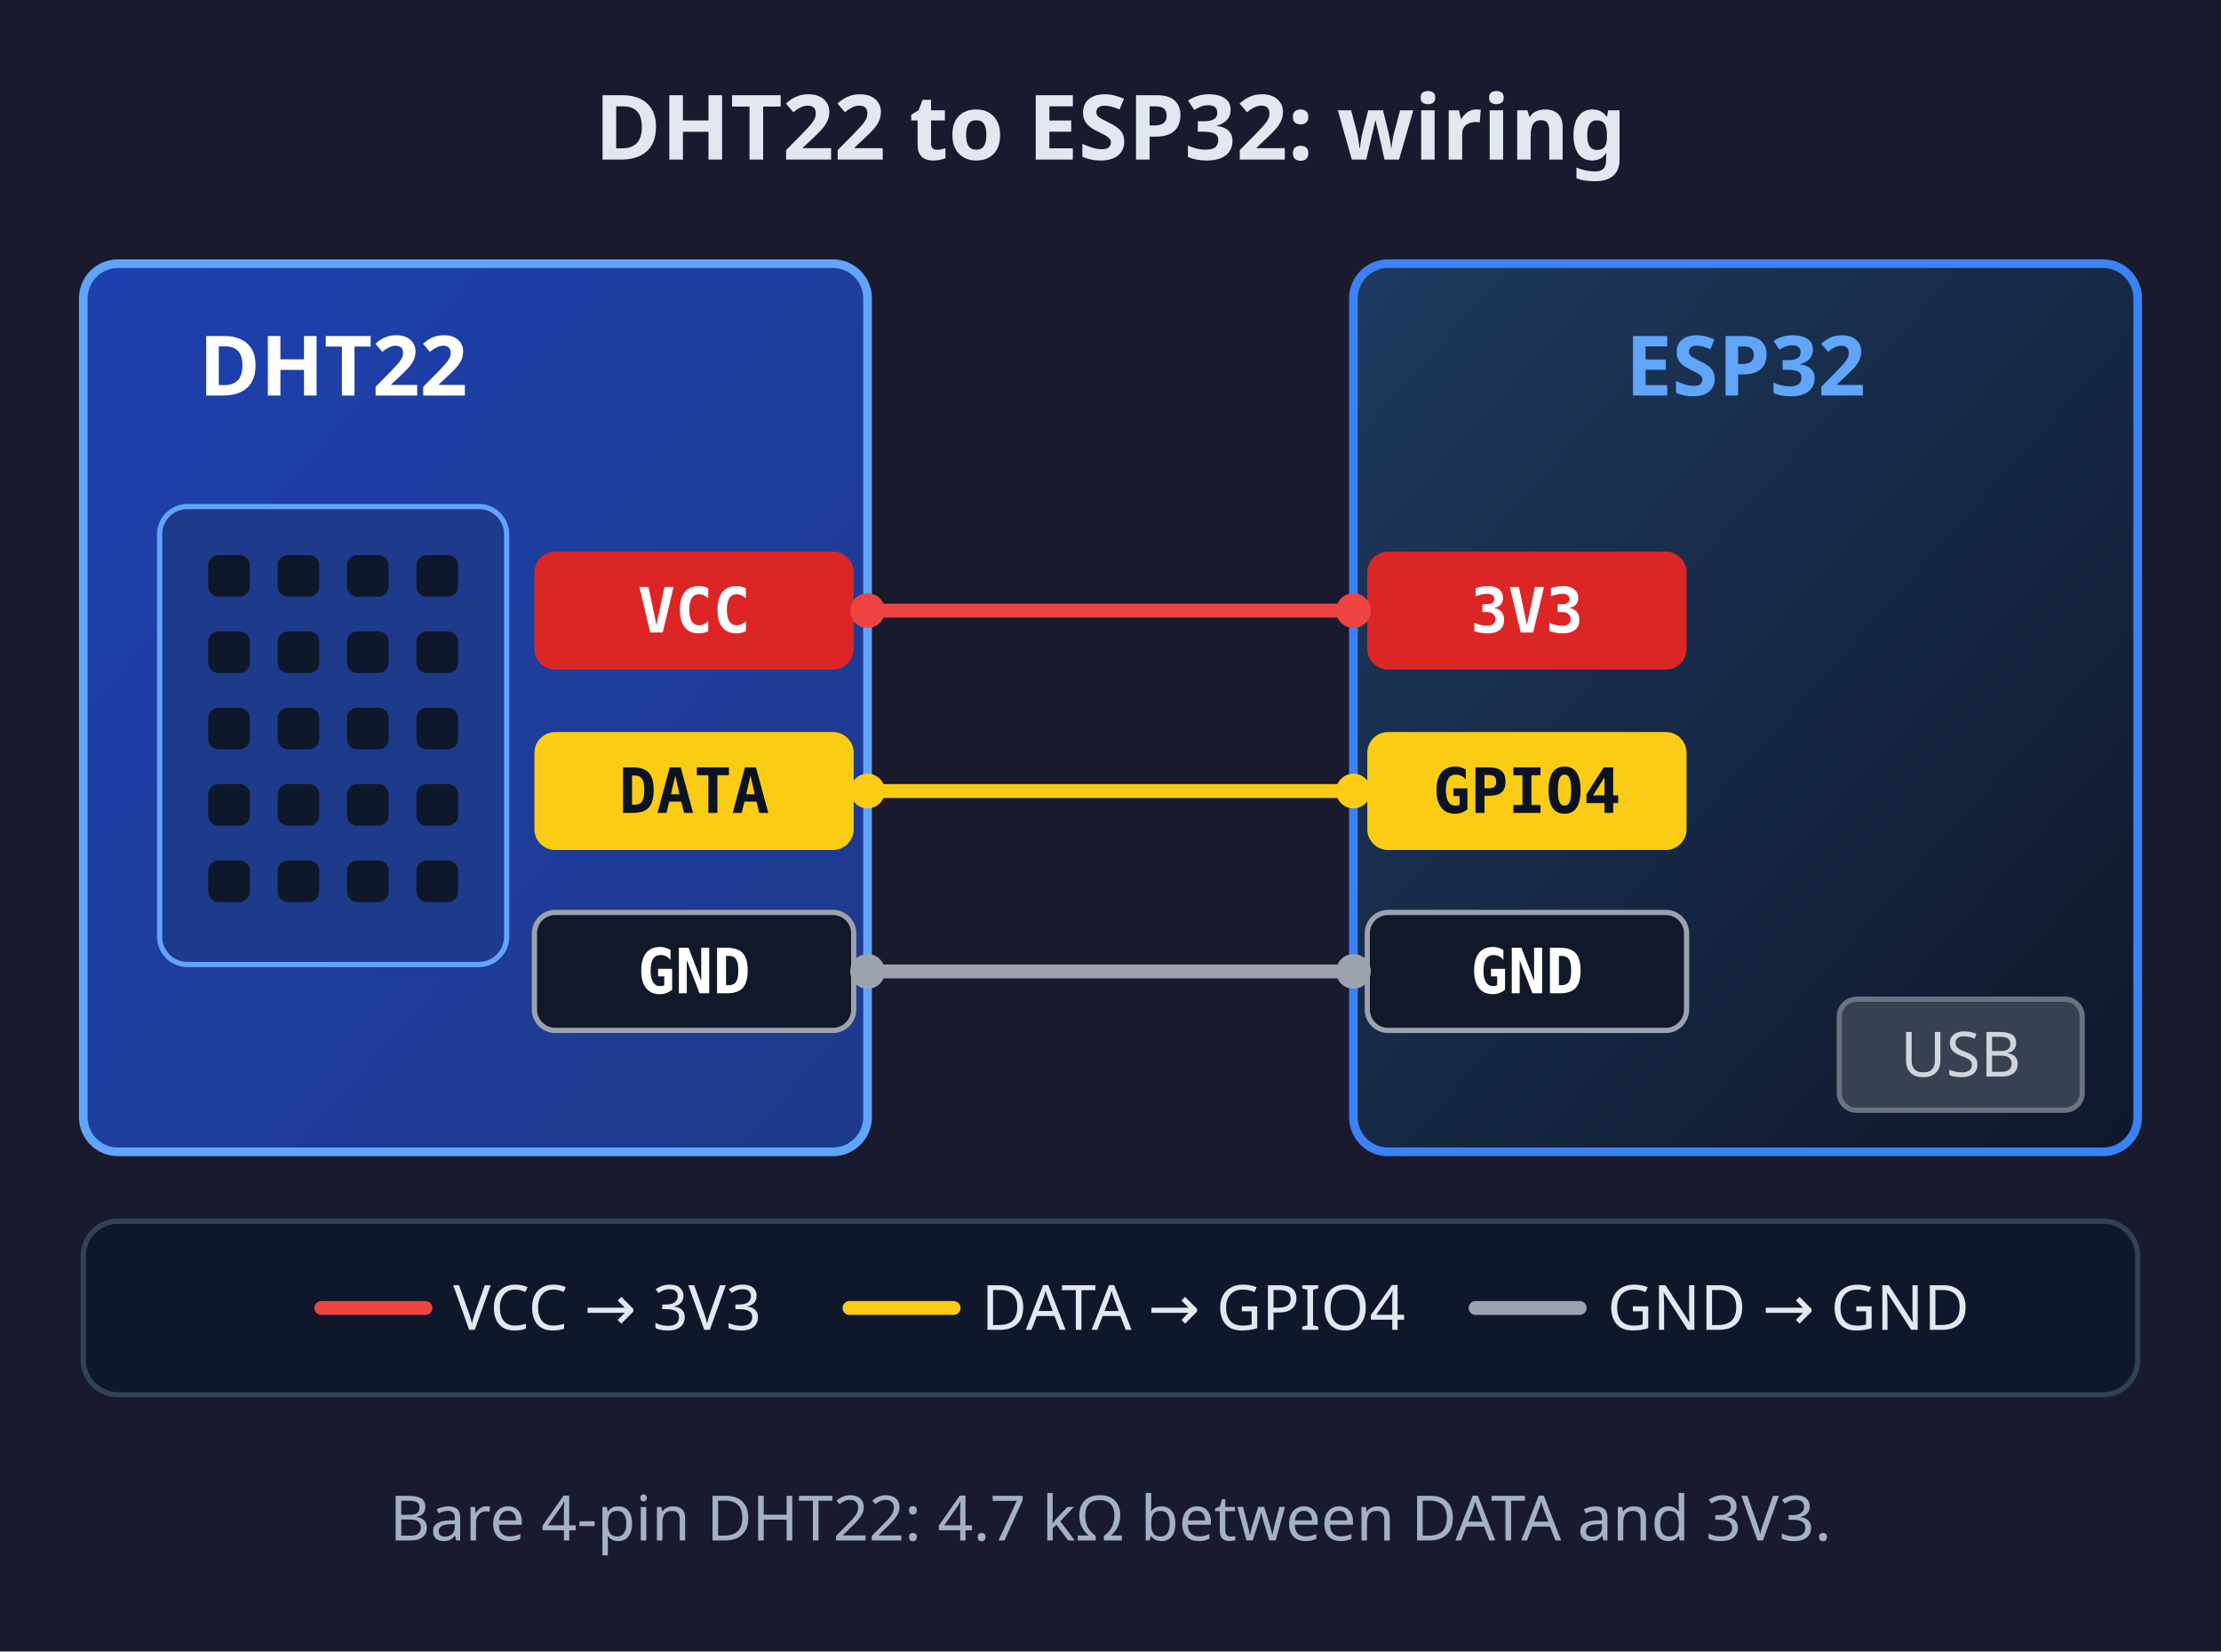
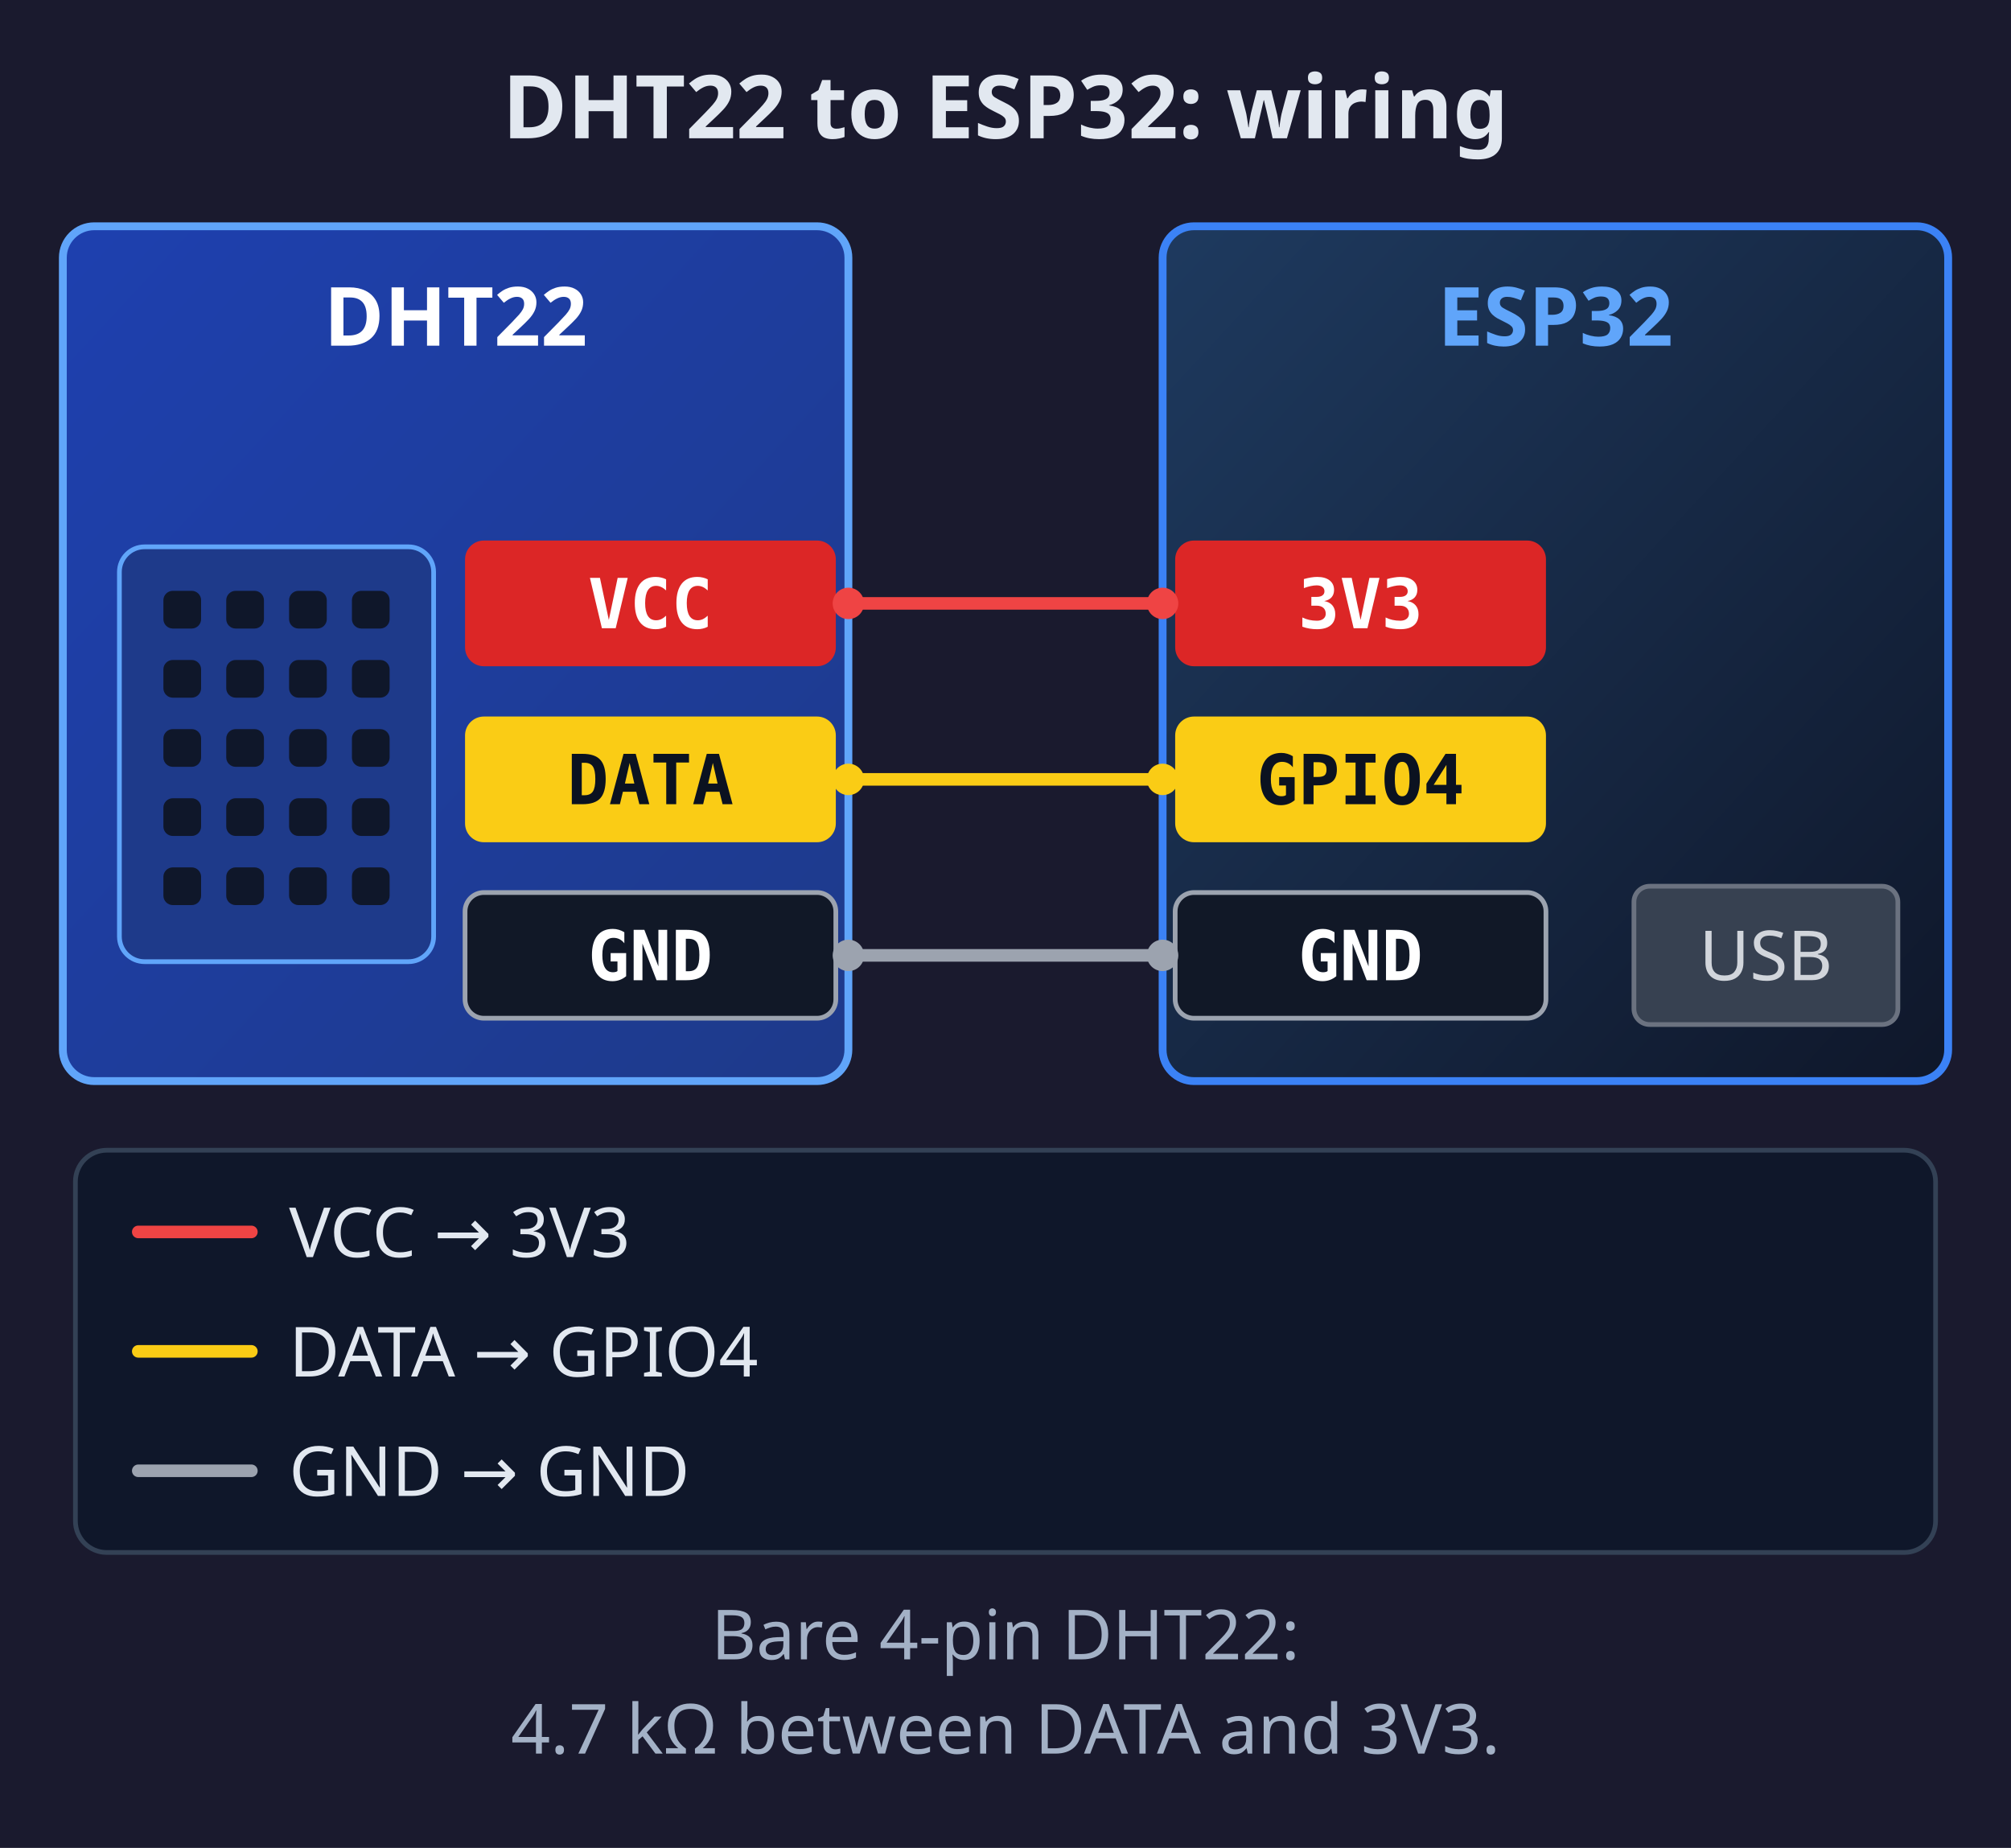
- <svg xmlns="http://www.w3.org/2000/svg" viewBox="0 0 640 476" role="img" lang="en" font-family="system-ui, sans-serif">
+ <svg xmlns="http://www.w3.org/2000/svg" viewBox="0 0 640 588" role="img" lang="en" font-family="system-ui, sans-serif">
  <defs>
    <linearGradient id="sensor" x1="0" y1="0" x2="1" y2="1">
      <stop offset="0" stop-color="#1e40af" />
      <stop offset="1" stop-color="#1e3a8a" />
    </linearGradient>
    <linearGradient id="esp" x1="0" y1="0" x2="1" y2="1">
      <stop offset="0" stop-color="#1e3a5f" />
      <stop offset="1" stop-color="#0f172a" />
    </linearGradient>
  </defs>
-   <rect x="0" y="0" width="640" height="476" fill="#1a1a2e" />
-   <text x="320" y="46" font-size="26" fill="#e2e8f0" text-anchor="middle" font-weight="700">DHT22 to ESP32: wiring</text>
-   <rect x="24" y="76" width="226" height="256" rx="10" fill="url(#sensor)" stroke="#60a5fa" stroke-width="2.5" />
-   <text x="96" y="114" font-size="24" fill="#ffffff" text-anchor="middle" font-weight="700">DHT22</text>
-   <rect x="46" y="146" width="100" height="132" rx="8" fill="#1e3a8a" stroke="#60a5fa" stroke-width="1.5" />
-   <rect x="60" y="160" width="12" height="12" rx="3" fill="#0f172a" />
-   <rect x="60" y="182" width="12" height="12" rx="3" fill="#0f172a" />
-   <rect x="60" y="204" width="12" height="12" rx="3" fill="#0f172a" />
-   <rect x="60" y="226" width="12" height="12" rx="3" fill="#0f172a" />
-   <rect x="60" y="248" width="12" height="12" rx="3" fill="#0f172a" />
-   <rect x="80" y="160" width="12" height="12" rx="3" fill="#0f172a" />
-   <rect x="80" y="182" width="12" height="12" rx="3" fill="#0f172a" />
-   <rect x="80" y="204" width="12" height="12" rx="3" fill="#0f172a" />
-   <rect x="80" y="226" width="12" height="12" rx="3" fill="#0f172a" />
-   <rect x="80" y="248" width="12" height="12" rx="3" fill="#0f172a" />
-   <rect x="100" y="160" width="12" height="12" rx="3" fill="#0f172a" />
-   <rect x="100" y="182" width="12" height="12" rx="3" fill="#0f172a" />
-   <rect x="100" y="204" width="12" height="12" rx="3" fill="#0f172a" />
-   <rect x="100" y="226" width="12" height="12" rx="3" fill="#0f172a" />
-   <rect x="100" y="248" width="12" height="12" rx="3" fill="#0f172a" />
-   <rect x="120" y="160" width="12" height="12" rx="3" fill="#0f172a" />
-   <rect x="120" y="182" width="12" height="12" rx="3" fill="#0f172a" />
-   <rect x="120" y="204" width="12" height="12" rx="3" fill="#0f172a" />
-   <rect x="120" y="226" width="12" height="12" rx="3" fill="#0f172a" />
-   <rect x="120" y="248" width="12" height="12" rx="3" fill="#0f172a" />
-   <rect x="154" y="159" width="92" height="34" rx="6" fill="#dc2626" />
-   <text x="200" y="182.3" font-size="18" fill="#ffffff" text-anchor="middle" font-weight="700" font-family="ui-monospace, Menlo, Consolas, monospace">VCC</text>
-   <rect x="154" y="211" width="92" height="34" rx="6" fill="#facc15" />
-   <text x="200" y="234.3" font-size="18" fill="#0b1220" text-anchor="middle" font-weight="700" font-family="ui-monospace, Menlo, Consolas, monospace">DATA</text>
-   <rect x="154" y="263" width="92" height="34" rx="6" fill="#111827" stroke="#9ca3af" stroke-width="1.5" />
-   <text x="200" y="286.3" font-size="18" fill="#ffffff" text-anchor="middle" font-weight="700" font-family="ui-monospace, Menlo, Consolas, monospace">GND</text>
-   <rect x="390" y="76" width="226" height="256" rx="10" fill="url(#esp)" stroke="#3b82f6" stroke-width="2.5" />
-   <text x="503" y="114" font-size="24" fill="#60a5fa" text-anchor="middle" font-weight="700">ESP32</text>
-   <rect x="394" y="159" width="92" height="34" rx="6" fill="#dc2626" />
-   <text x="440" y="182.3" font-size="18" fill="#ffffff" text-anchor="middle" font-weight="700" font-family="ui-monospace, Menlo, Consolas, monospace">3V3</text>
-   <rect x="394" y="211" width="92" height="34" rx="6" fill="#facc15" />
-   <text x="440" y="234.3" font-size="18" fill="#0b1220" text-anchor="middle" font-weight="700" font-family="ui-monospace, Menlo, Consolas, monospace">GPIO4</text>
-   <rect x="394" y="263" width="92" height="34" rx="6" fill="#111827" stroke="#9ca3af" stroke-width="1.5" />
-   <text x="440" y="286.3" font-size="18" fill="#ffffff" text-anchor="middle" font-weight="700" font-family="ui-monospace, Menlo, Consolas, monospace">GND</text>
-   <rect x="530" y="288" width="70" height="32" rx="5" fill="#374151" stroke="#6b7280" stroke-width="1.5" />
-   <text x="565" y="310.3" font-size="18" fill="#d1d5db" text-anchor="middle">USB</text>
-   <path d="M250 176L390 176" fill="none" stroke="#ef4444" stroke-width="4" stroke-linecap="round" stroke-linejoin="round" />
-   <circle cx="250" cy="176" r="5" fill="#ef4444" />
-   <circle cx="390" cy="176" r="5" fill="#ef4444" />
-   <path d="M250 228L390 228" fill="none" stroke="#facc15" stroke-width="4" stroke-linecap="round" stroke-linejoin="round" />
-   <circle cx="250" cy="228" r="5" fill="#facc15" />
-   <circle cx="390" cy="228" r="5" fill="#facc15" />
-   <path d="M250 280L390 280" fill="none" stroke="#9ca3af" stroke-width="4" stroke-linecap="round" stroke-linejoin="round" />
-   <circle cx="250" cy="280" r="5" fill="#9ca3af" />
-   <circle cx="390" cy="280" r="5" fill="#9ca3af" />
-   <rect x="24" y="352" width="592" height="50" rx="10" fill="#0f172a" stroke="#334155" stroke-width="1.5" />
-   <path d="M92.6 377L122.6 377" fill="none" stroke="#ef4444" stroke-width="4" stroke-linecap="round" stroke-linejoin="round" />
-   <text x="130.6" y="383.3" font-size="18" fill="#e2e8f0">VCC → 3V3</text>
-   <path d="M244.8 377L274.8 377" fill="none" stroke="#facc15" stroke-width="4" stroke-linecap="round" stroke-linejoin="round" />
-   <text x="282.8" y="383.3" font-size="18" fill="#e2e8f0">DATA → GPIO4</text>
-   <path d="M425.2 377L455.2 377" fill="none" stroke="#9ca3af" stroke-width="4" stroke-linecap="round" stroke-linejoin="round" />
-   <text x="463.2" y="383.3" font-size="18" fill="#e2e8f0">GND → GND</text>
-   <text x="320" y="444" font-size="18" fill="#a3b1c6" text-anchor="middle">Bare 4-pin DHT22: 4.7 kΩ between DATA and 3V3.</text>
+   <rect x="0" y="0" width="640" height="588" fill="#1a1a2e" />
+   <text x="320" y="44" font-size="28" fill="#e2e8f0" text-anchor="middle" font-weight="700">DHT22 to ESP32: wiring</text>
+   <rect x="20" y="72" width="250" height="272" rx="10" fill="url(#sensor)" stroke="#60a5fa" stroke-width="2.5" />
+   <text x="145" y="110" font-size="26" fill="#ffffff" text-anchor="middle" font-weight="700">DHT22</text>
+   <rect x="370" y="72" width="250" height="272" rx="10" fill="url(#esp)" stroke="#3b82f6" stroke-width="2.5" />
+   <text x="495" y="110" font-size="26" fill="#60a5fa" text-anchor="middle" font-weight="700">ESP32</text>
+   <rect x="38" y="174" width="100" height="132" rx="8" fill="#1e3a8a" stroke="#60a5fa" stroke-width="1.5" />
+   <rect x="52" y="188" width="12" height="12" rx="3" fill="#0f172a" />
+   <rect x="52" y="210" width="12" height="12" rx="3" fill="#0f172a" />
+   <rect x="52" y="232" width="12" height="12" rx="3" fill="#0f172a" />
+   <rect x="52" y="254" width="12" height="12" rx="3" fill="#0f172a" />
+   <rect x="52" y="276" width="12" height="12" rx="3" fill="#0f172a" />
+   <rect x="72" y="188" width="12" height="12" rx="3" fill="#0f172a" />
+   <rect x="72" y="210" width="12" height="12" rx="3" fill="#0f172a" />
+   <rect x="72" y="232" width="12" height="12" rx="3" fill="#0f172a" />
+   <rect x="72" y="254" width="12" height="12" rx="3" fill="#0f172a" />
+   <rect x="72" y="276" width="12" height="12" rx="3" fill="#0f172a" />
+   <rect x="92" y="188" width="12" height="12" rx="3" fill="#0f172a" />
+   <rect x="92" y="210" width="12" height="12" rx="3" fill="#0f172a" />
+   <rect x="92" y="232" width="12" height="12" rx="3" fill="#0f172a" />
+   <rect x="92" y="254" width="12" height="12" rx="3" fill="#0f172a" />
+   <rect x="92" y="276" width="12" height="12" rx="3" fill="#0f172a" />
+   <rect x="112" y="188" width="12" height="12" rx="3" fill="#0f172a" />
+   <rect x="112" y="210" width="12" height="12" rx="3" fill="#0f172a" />
+   <rect x="112" y="232" width="12" height="12" rx="3" fill="#0f172a" />
+   <rect x="112" y="254" width="12" height="12" rx="3" fill="#0f172a" />
+   <rect x="112" y="276" width="12" height="12" rx="3" fill="#0f172a" />
+   <rect x="148" y="172" width="118" height="40" rx="6" fill="#dc2626" />
+   <text x="207" y="199.9" font-size="22" fill="#ffffff" text-anchor="middle" font-weight="700" font-family="ui-monospace, Menlo, Consolas, monospace">VCC</text>
+   <rect x="374" y="172" width="118" height="40" rx="6" fill="#dc2626" />
+   <text x="433" y="199.9" font-size="22" fill="#ffffff" text-anchor="middle" font-weight="700" font-family="ui-monospace, Menlo, Consolas, monospace">3V3</text>
+   <path d="M270 192L370 192" fill="none" stroke="#ef4444" stroke-width="4" stroke-linecap="round" stroke-linejoin="round" />
+   <circle cx="270" cy="192" r="5" fill="#ef4444" />
+   <circle cx="370" cy="192" r="5" fill="#ef4444" />
+   <rect x="148" y="228" width="118" height="40" rx="6" fill="#facc15" />
+   <text x="207" y="255.9" font-size="22" fill="#0b1220" text-anchor="middle" font-weight="700" font-family="ui-monospace, Menlo, Consolas, monospace">DATA</text>
+   <rect x="374" y="228" width="118" height="40" rx="6" fill="#facc15" />
+   <text x="433" y="255.9" font-size="22" fill="#0b1220" text-anchor="middle" font-weight="700" font-family="ui-monospace, Menlo, Consolas, monospace">GPIO4</text>
+   <path d="M270 248L370 248" fill="none" stroke="#facc15" stroke-width="4" stroke-linecap="round" stroke-linejoin="round" />
+   <circle cx="270" cy="248" r="5" fill="#facc15" />
+   <circle cx="370" cy="248" r="5" fill="#facc15" />
+   <rect x="148" y="284" width="118" height="40" rx="6" fill="#111827" stroke="#9ca3af" stroke-width="1.5" />
+   <text x="207" y="311.9" font-size="22" fill="#ffffff" text-anchor="middle" font-weight="700" font-family="ui-monospace, Menlo, Consolas, monospace">GND</text>
+   <rect x="374" y="284" width="118" height="40" rx="6" fill="#111827" stroke="#9ca3af" stroke-width="1.5" />
+   <text x="433" y="311.9" font-size="22" fill="#ffffff" text-anchor="middle" font-weight="700" font-family="ui-monospace, Menlo, Consolas, monospace">GND</text>
+   <path d="M270 304L370 304" fill="none" stroke="#9ca3af" stroke-width="4" stroke-linecap="round" stroke-linejoin="round" />
+   <circle cx="270" cy="304" r="5" fill="#9ca3af" />
+   <circle cx="370" cy="304" r="5" fill="#9ca3af" />
+   <rect x="520" y="282" width="84" height="44" rx="5" fill="#374151" stroke="#6b7280" stroke-width="1.5" />
+   <text x="562" y="311.9" font-size="22" fill="#d1d5db" text-anchor="middle">USB</text>
+   <rect x="24" y="366" width="592" height="128" rx="10" fill="#0f172a" stroke="#334155" stroke-width="1.5" />
+   <path d="M44 392L80 392" fill="none" stroke="#ef4444" stroke-width="4" stroke-linecap="round" stroke-linejoin="round" />
+   <text x="92" y="400" font-size="22" fill="#e2e8f0">VCC → 3V3</text>
+   <path d="M44 430L80 430" fill="none" stroke="#facc15" stroke-width="4" stroke-linecap="round" stroke-linejoin="round" />
+   <text x="92" y="438" font-size="22" fill="#e2e8f0">DATA → GPIO4</text>
+   <path d="M44 468L80 468" fill="none" stroke="#9ca3af" stroke-width="4" stroke-linecap="round" stroke-linejoin="round" />
+   <text x="92" y="476" font-size="22" fill="#e2e8f0">GND → GND</text>
+   <text x="320" y="528" font-size="22" fill="#a3b1c6" text-anchor="middle">Bare 4-pin DHT22:</text>
+   <text x="320" y="558" font-size="22" fill="#a3b1c6" text-anchor="middle">4.7 kΩ between DATA and 3V3.</text>
</svg>
